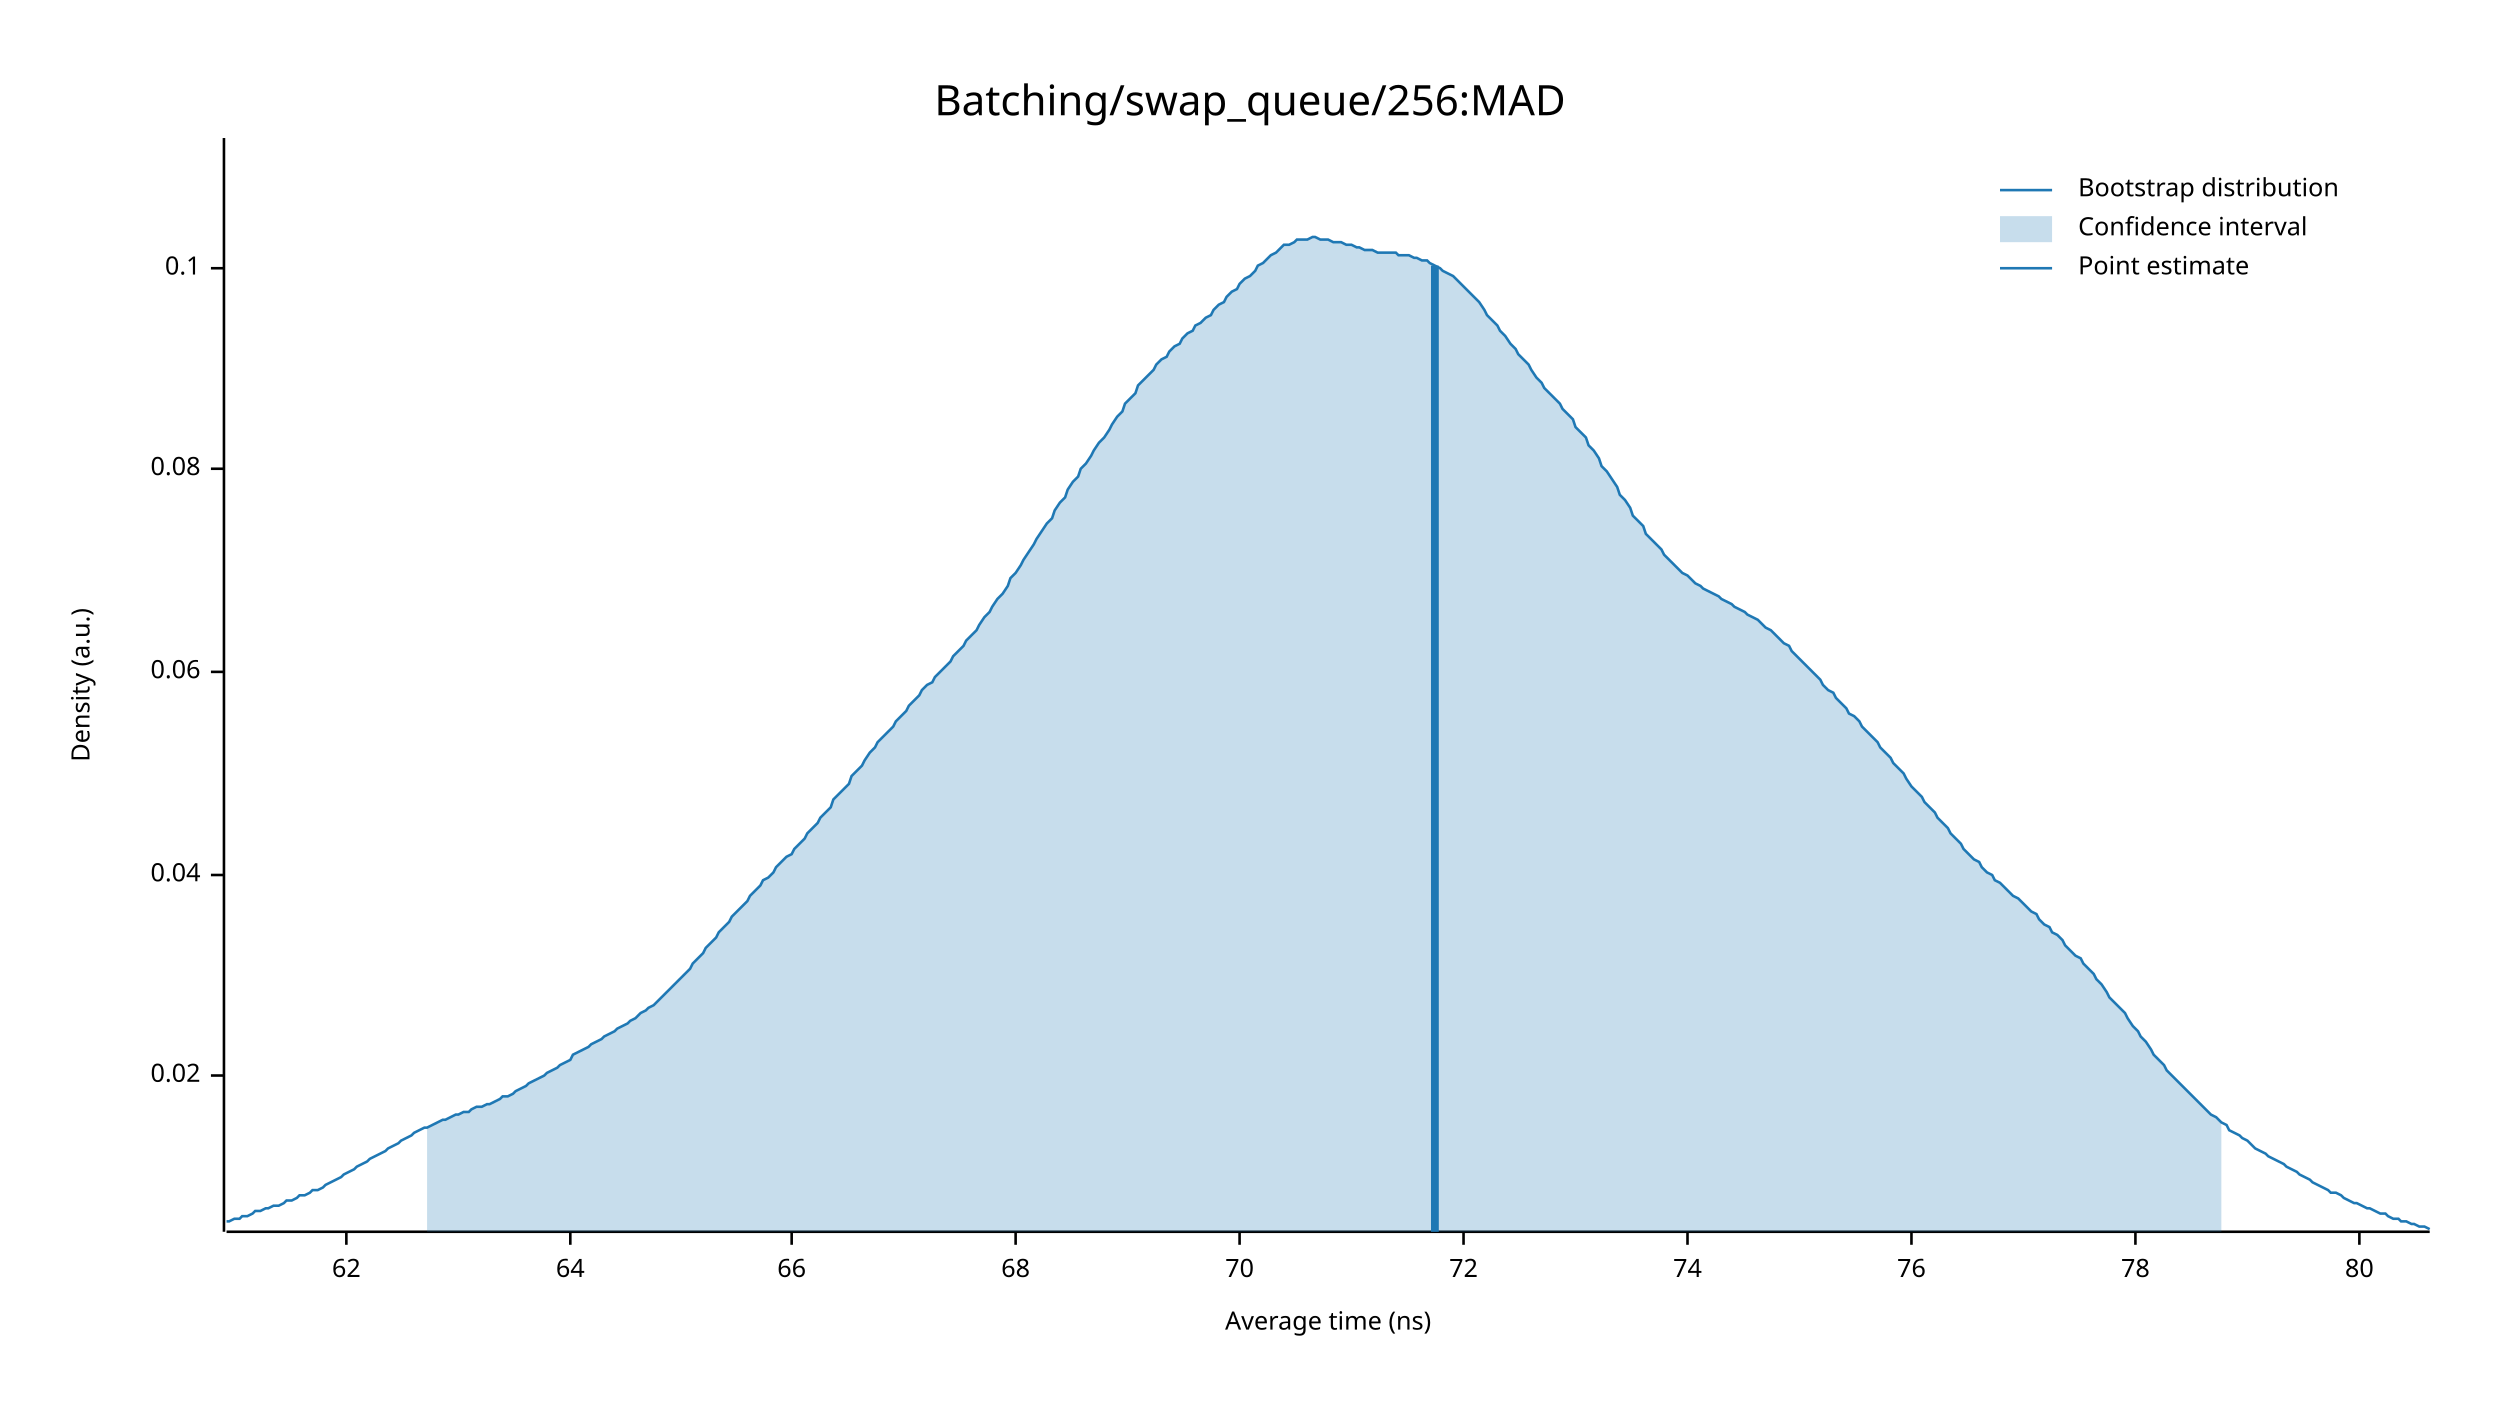
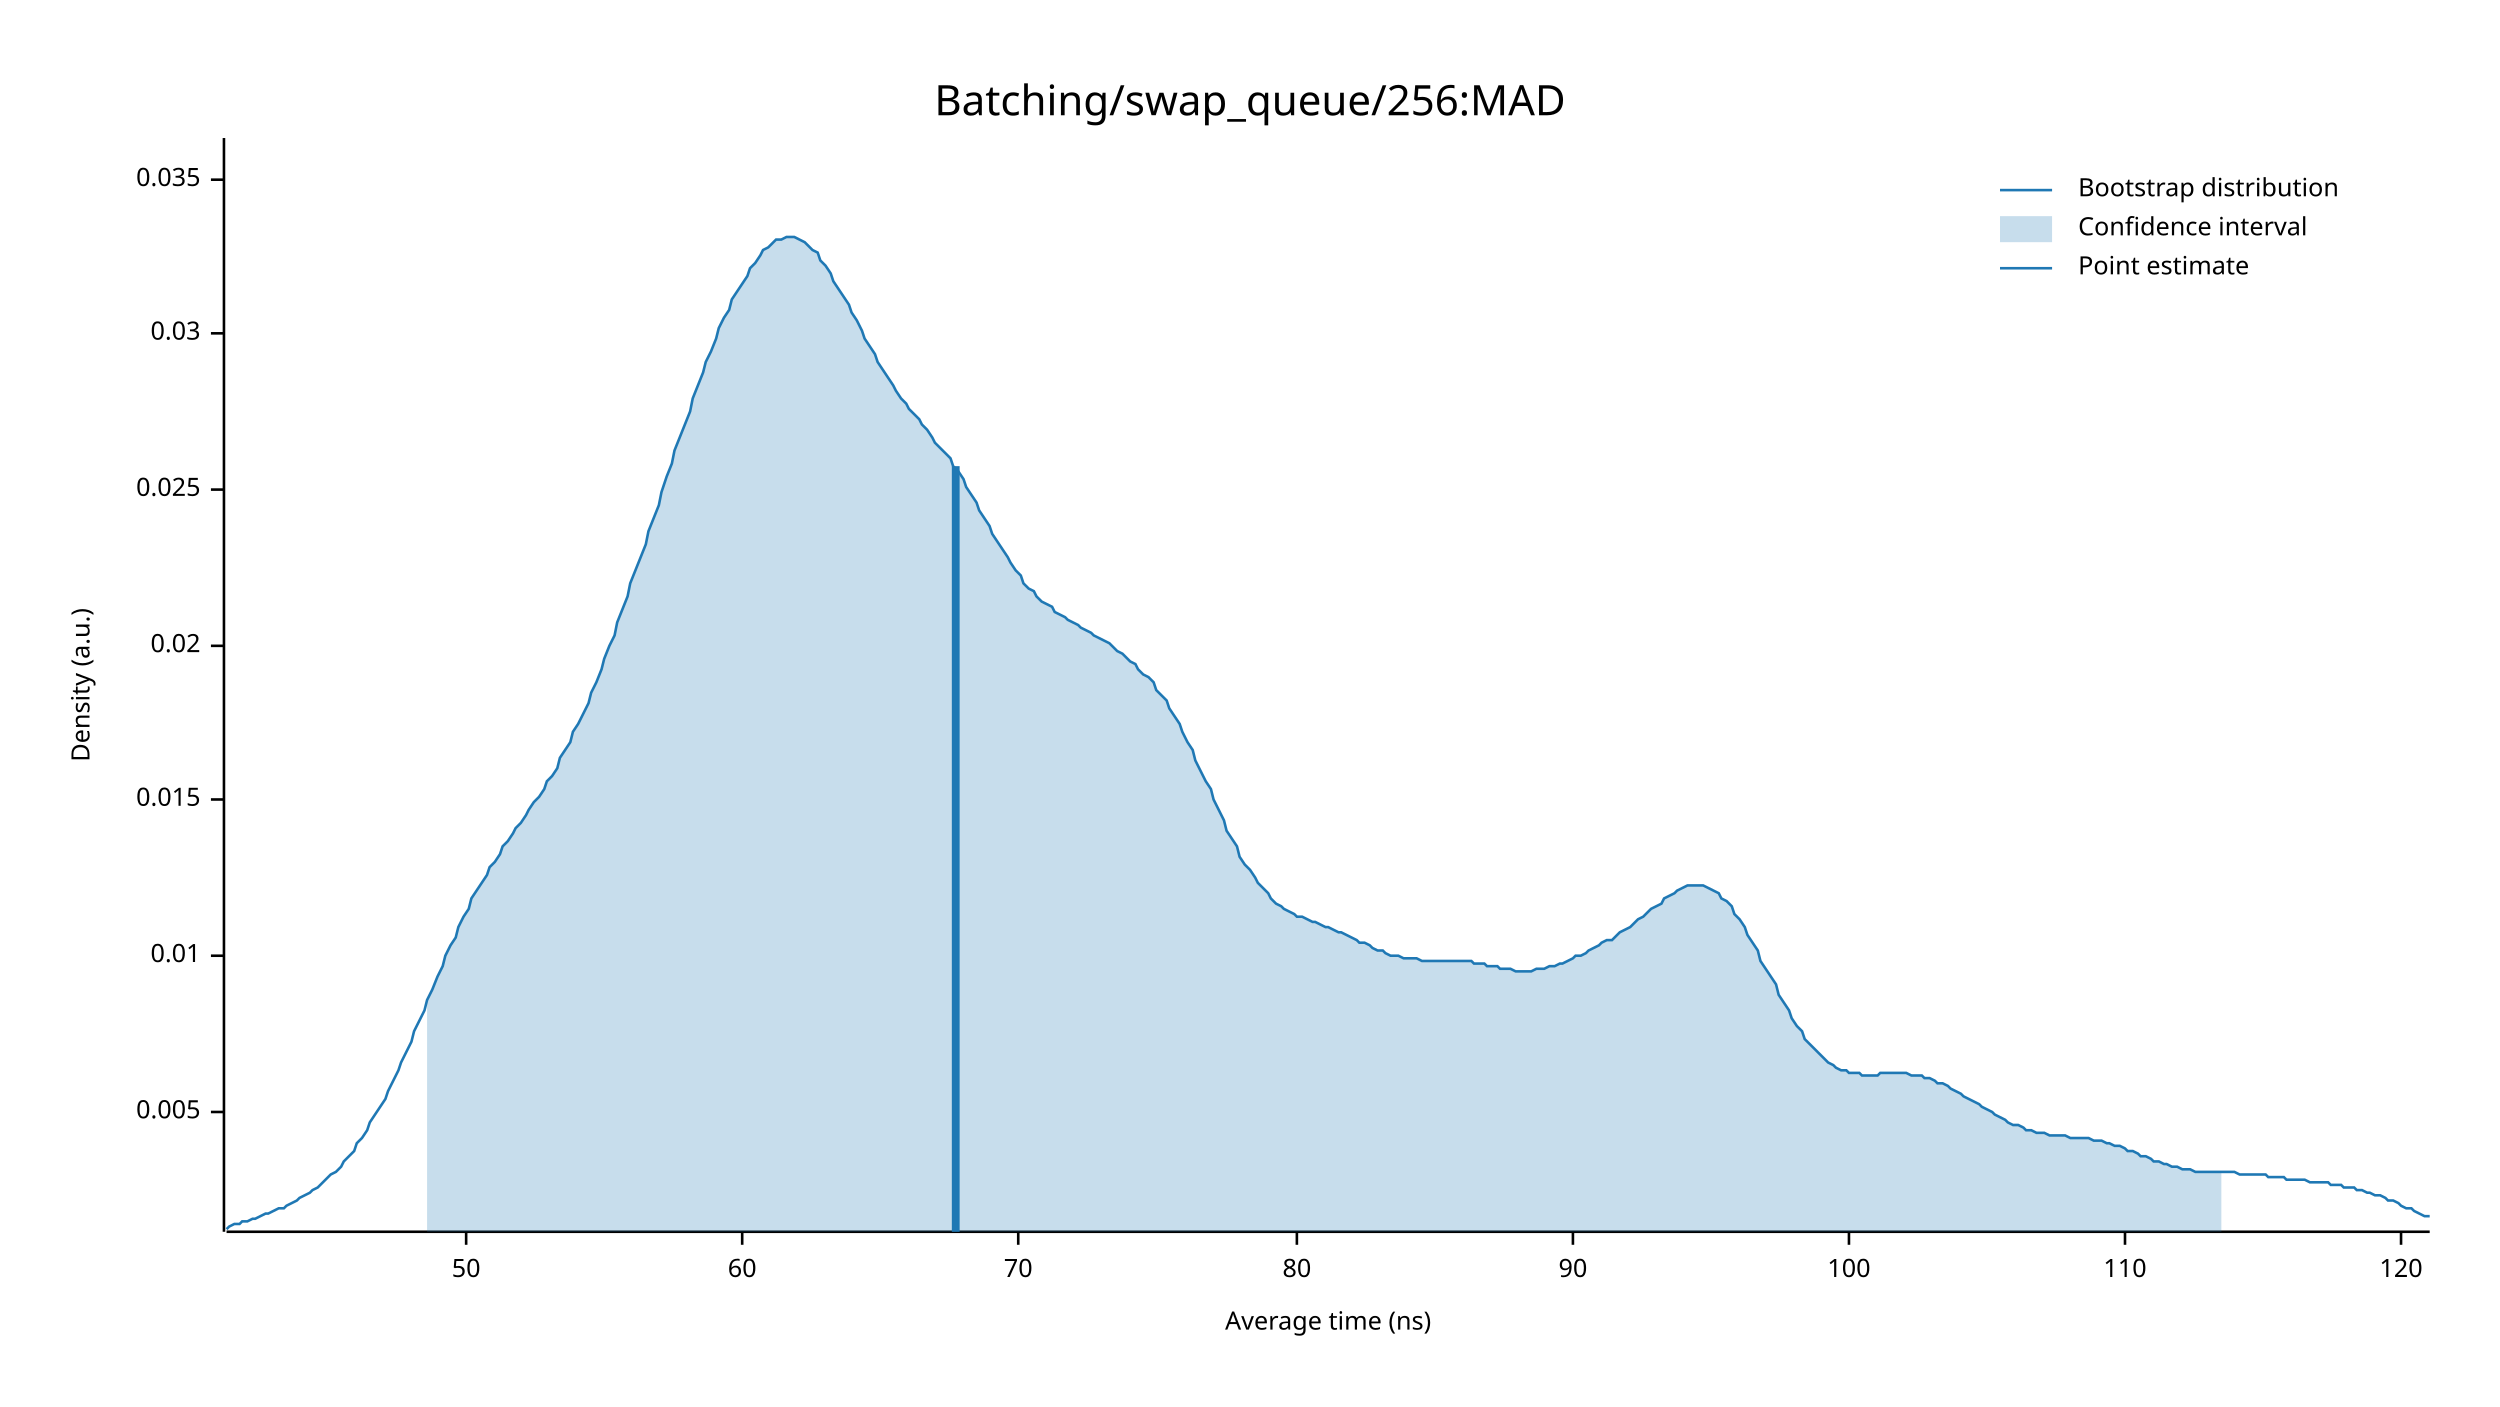
<svg xmlns="http://www.w3.org/2000/svg" width="960" height="540" viewBox="0 0 960 540">
  <text x="480" y="32" dy="0.76em" text-anchor="middle" font-family="sans-serif" font-size="16.129" opacity="1" fill="#000000">
Batching/swap_queue/256:MAD
</text>
  <text x="27" y="263" dy="0.76em" text-anchor="middle" font-family="sans-serif" font-size="9.677" opacity="1" fill="#000000" transform="rotate(270, 27, 263)">
Density (a.u.)
</text>
  <text x="510" y="513" dy="-0.5ex" text-anchor="middle" font-family="sans-serif" font-size="9.677" opacity="1" fill="#000000">
Average time (ns)
</text>
  <polyline fill="none" opacity="1" stroke="#000000" stroke-width="1" points="86,53 86,473 " />
-   <text x="77" y="413" dy="0.5ex" text-anchor="end" font-family="sans-serif" font-size="9.677" opacity="1" fill="#000000">
+   <text x="77" y="427" dy="0.5ex" text-anchor="end" font-family="sans-serif" font-size="9.677" opacity="1" fill="#000000">
+ 0.005
+ </text>
+   <polyline fill="none" opacity="1" stroke="#000000" stroke-width="1" points="81,427 86,427 " />
+   <text x="77" y="367" dy="0.5ex" text-anchor="end" font-family="sans-serif" font-size="9.677" opacity="1" fill="#000000">
+ 0.01
+ </text>
+   <polyline fill="none" opacity="1" stroke="#000000" stroke-width="1" points="81,367 86,367 " />
+   <text x="77" y="307" dy="0.5ex" text-anchor="end" font-family="sans-serif" font-size="9.677" opacity="1" fill="#000000">
+ 0.015
+ </text>
+   <polyline fill="none" opacity="1" stroke="#000000" stroke-width="1" points="81,307 86,307 " />
+   <text x="77" y="248" dy="0.5ex" text-anchor="end" font-family="sans-serif" font-size="9.677" opacity="1" fill="#000000">
0.02
</text>
-   <polyline fill="none" opacity="1" stroke="#000000" stroke-width="1" points="81,413 86,413 " />
-   <text x="77" y="336" dy="0.5ex" text-anchor="end" font-family="sans-serif" font-size="9.677" opacity="1" fill="#000000">
- 0.04
+   <polyline fill="none" opacity="1" stroke="#000000" stroke-width="1" points="81,248 86,248 " />
+   <text x="77" y="188" dy="0.5ex" text-anchor="end" font-family="sans-serif" font-size="9.677" opacity="1" fill="#000000">
+ 0.025
</text>
-   <polyline fill="none" opacity="1" stroke="#000000" stroke-width="1" points="81,336 86,336 " />
-   <text x="77" y="258" dy="0.5ex" text-anchor="end" font-family="sans-serif" font-size="9.677" opacity="1" fill="#000000">
- 0.06
+   <polyline fill="none" opacity="1" stroke="#000000" stroke-width="1" points="81,188 86,188 " />
+   <text x="77" y="128" dy="0.5ex" text-anchor="end" font-family="sans-serif" font-size="9.677" opacity="1" fill="#000000">
+ 0.03
</text>
-   <polyline fill="none" opacity="1" stroke="#000000" stroke-width="1" points="81,258 86,258 " />
-   <text x="77" y="180" dy="0.5ex" text-anchor="end" font-family="sans-serif" font-size="9.677" opacity="1" fill="#000000">
- 0.08
+   <polyline fill="none" opacity="1" stroke="#000000" stroke-width="1" points="81,128 86,128 " />
+   <text x="77" y="69" dy="0.5ex" text-anchor="end" font-family="sans-serif" font-size="9.677" opacity="1" fill="#000000">
+ 0.035
</text>
-   <polyline fill="none" opacity="1" stroke="#000000" stroke-width="1" points="81,180 86,180 " />
-   <text x="77" y="103" dy="0.5ex" text-anchor="end" font-family="sans-serif" font-size="9.677" opacity="1" fill="#000000">
- 0.1
+   <polyline fill="none" opacity="1" stroke="#000000" stroke-width="1" points="81,69 86,69 " />
+   <polyline fill="none" opacity="1" stroke="#000000" stroke-width="1" points="87,473 933,473 " />
+   <text x="179" y="483" dy="0.76em" text-anchor="middle" font-family="sans-serif" font-size="9.677" opacity="1" fill="#000000">
+ 50
</text>
-   <polyline fill="none" opacity="1" stroke="#000000" stroke-width="1" points="81,103 86,103 " />
-   <polyline fill="none" opacity="1" stroke="#000000" stroke-width="1" points="87,473 933,473 " />
-   <text x="133" y="483" dy="0.76em" text-anchor="middle" font-family="sans-serif" font-size="9.677" opacity="1" fill="#000000">
- 62
+   <polyline fill="none" opacity="1" stroke="#000000" stroke-width="1" points="179,473 179,478 " />
+   <text x="285" y="483" dy="0.76em" text-anchor="middle" font-family="sans-serif" font-size="9.677" opacity="1" fill="#000000">
+ 60
</text>
-   <polyline fill="none" opacity="1" stroke="#000000" stroke-width="1" points="133,473 133,478 " />
-   <text x="219" y="483" dy="0.76em" text-anchor="middle" font-family="sans-serif" font-size="9.677" opacity="1" fill="#000000">
- 64
- </text>
-   <polyline fill="none" opacity="1" stroke="#000000" stroke-width="1" points="219,473 219,478 " />
-   <text x="304" y="483" dy="0.76em" text-anchor="middle" font-family="sans-serif" font-size="9.677" opacity="1" fill="#000000">
- 66
- </text>
-   <polyline fill="none" opacity="1" stroke="#000000" stroke-width="1" points="304,473 304,478 " />
-   <text x="390" y="483" dy="0.76em" text-anchor="middle" font-family="sans-serif" font-size="9.677" opacity="1" fill="#000000">
- 68
- </text>
-   <polyline fill="none" opacity="1" stroke="#000000" stroke-width="1" points="390,473 390,478 " />
-   <text x="476" y="483" dy="0.76em" text-anchor="middle" font-family="sans-serif" font-size="9.677" opacity="1" fill="#000000">
+   <polyline fill="none" opacity="1" stroke="#000000" stroke-width="1" points="285,473 285,478 " />
+   <text x="391" y="483" dy="0.76em" text-anchor="middle" font-family="sans-serif" font-size="9.677" opacity="1" fill="#000000">
70
</text>
-   <polyline fill="none" opacity="1" stroke="#000000" stroke-width="1" points="476,473 476,478 " />
-   <text x="562" y="483" dy="0.76em" text-anchor="middle" font-family="sans-serif" font-size="9.677" opacity="1" fill="#000000">
- 72
- </text>
-   <polyline fill="none" opacity="1" stroke="#000000" stroke-width="1" points="562,473 562,478 " />
-   <text x="648" y="483" dy="0.76em" text-anchor="middle" font-family="sans-serif" font-size="9.677" opacity="1" fill="#000000">
- 74
- </text>
-   <polyline fill="none" opacity="1" stroke="#000000" stroke-width="1" points="648,473 648,478 " />
-   <text x="734" y="483" dy="0.76em" text-anchor="middle" font-family="sans-serif" font-size="9.677" opacity="1" fill="#000000">
- 76
- </text>
-   <polyline fill="none" opacity="1" stroke="#000000" stroke-width="1" points="734,473 734,478 " />
-   <text x="820" y="483" dy="0.76em" text-anchor="middle" font-family="sans-serif" font-size="9.677" opacity="1" fill="#000000">
- 78
- </text>
-   <polyline fill="none" opacity="1" stroke="#000000" stroke-width="1" points="820,473 820,478 " />
-   <text x="906" y="483" dy="0.76em" text-anchor="middle" font-family="sans-serif" font-size="9.677" opacity="1" fill="#000000">
+   <polyline fill="none" opacity="1" stroke="#000000" stroke-width="1" points="391,473 391,478 " />
+   <text x="498" y="483" dy="0.76em" text-anchor="middle" font-family="sans-serif" font-size="9.677" opacity="1" fill="#000000">
80
</text>
-   <polyline fill="none" opacity="1" stroke="#000000" stroke-width="1" points="906,473 906,478 " />
-   <polyline fill="none" opacity="1" stroke="#1F78B4" stroke-width="1" points="87,469 88,469 90,468 92,468 93,467 95,467 97,466 98,465 100,465 102,464 103,464 105,463 107,463 109,462 110,461 112,461 114,460 115,459 117,459 119,458 120,457 122,457 124,456 125,455 127,454 129,453 131,452 132,451 134,450 136,449 137,448 139,447 141,446 142,445 144,444 146,443 148,442 149,441 151,440 153,439 154,438 156,437 158,436 159,435 161,434 163,433 164,433 166,432 168,431 170,430 171,430 173,429 175,428 176,428 178,427 180,427 181,426 183,425 185,425 187,424 188,424 190,423 192,422 193,421 195,421 197,420 198,419 200,418 202,417 203,416 205,415 207,414 209,413 210,412 212,411 214,410 215,409 217,408 219,407 220,405 222,404 224,403 226,402 227,401 229,400 231,399 232,398 234,397 236,396 237,395 239,394 241,393 242,392 244,391 246,389 248,388 249,387 251,386 253,384 254,383 256,381 258,379 259,378 261,376 263,374 265,372 266,370 268,368 270,366 271,364 273,362 275,360 276,358 278,356 280,354 281,352 283,350 285,348 287,346 288,344 290,342 292,340 293,338 295,337 297,335 298,333 300,331 302,329 304,328 305,326 307,324 309,322 310,320 312,318 314,316 315,314 317,312 319,310 320,307 322,305 324,303 326,301 327,298 329,296 331,294 332,292 334,289 336,287 337,285 339,283 341,281 343,279 344,277 346,275 348,273 349,271 351,269 353,267 354,265 356,263 358,262 359,260 361,258 363,256 365,254 366,252 368,250 370,248 371,246 373,244 375,242 376,240 378,237 380,235 381,233 383,230 385,228 387,225 388,222 390,220 392,217 393,215 395,212 397,209 398,207 400,204 402,201 404,199 405,196 407,193 409,191 410,188 412,185 414,183 415,180 417,178 419,175 420,173 422,170 424,168 426,165 427,163 429,160 431,158 432,155 434,153 436,151 437,148 439,146 441,144 443,142 444,140 446,138 448,137 449,135 451,133 453,132 454,130 456,128 458,127 459,125 461,124 463,122 465,121 466,119 468,117 470,116 471,114 473,112 475,111 476,109 478,107 480,106 482,104 483,102 485,101 487,99 488,98 490,97 492,95 493,94 495,94 497,93 498,92 500,92 502,92 504,91 505,91 507,92 509,92 510,92 512,93 514,93 515,93 517,94 519,94 521,95 522,95 524,96 526,96 527,96 529,97 531,97 532,97 534,97 536,97 537,98 539,98 541,98 543,99 544,99 546,100 548,100 549,101 551,102 553,103 554,104 556,105 558,106 560,108 561,109 563,111 565,113 566,114 568,116 570,119 571,121 573,123 575,125 576,127 578,129 580,132 582,134 583,136 585,138 587,140 588,142 590,145 592,147 593,149 595,151 597,153 599,155 600,157 602,159 604,161 605,164 607,166 609,168 610,171 612,173 614,176 615,179 617,181 619,184 621,187 622,190 624,192 626,195 627,198 629,200 631,202 632,205 634,207 636,209 638,211 639,213 641,215 643,217 644,218 646,220 648,221 649,222 651,224 653,225 654,226 656,227 658,228 660,229 661,230 663,231 665,232 666,233 668,234 670,235 671,236 673,237 675,238 676,239 678,241 680,242 682,244 683,245 685,247 687,248 688,250 690,252 692,254 693,255 695,257 697,259 699,261 700,263 702,265 704,266 705,268 707,270 709,272 710,274 712,275 714,277 715,279 717,281 719,283 721,285 722,287 724,289 726,291 727,293 729,295 731,297 732,299 734,302 736,304 738,306 739,308 741,310 743,312 744,314 746,316 748,318 749,320 751,322 753,324 754,326 756,328 758,330 760,331 761,333 763,335 765,336 766,338 768,339 770,341 771,342 773,344 775,345 777,347 778,348 780,350 782,351 783,353 785,355 787,356 788,358 790,359 792,361 793,363 795,365 797,367 799,368 800,370 802,372 804,374 805,376 807,378 809,381 810,383 812,385 814,387 816,389 817,391 819,394 821,396 822,398 824,400 826,403 827,405 829,407 831,409 832,411 834,413 836,415 838,417 839,418 841,420 843,422 844,423 846,425 848,427 849,428 851,429 853,431 855,432 856,434 858,435 860,436 861,437 863,438 865,440 866,441 868,442 870,443 871,444 873,445 875,446 877,447 878,448 880,449 882,450 883,451 885,452 887,453 888,454 890,455 892,456 894,457 895,458 897,458 899,459 900,460 902,461 904,462 905,462 907,463 909,464 910,464 912,465 914,466 916,466 917,467 919,468 921,468 922,469 924,469 926,470 927,470 929,471 931,471 933,472 " />
-   <polygon opacity="0.25" fill="#1F78B4" points="164,433 166,432 168,431 170,430 171,430 173,429 175,428 176,428 178,427 180,427 181,426 183,425 185,425 187,424 188,424 190,423 192,422 193,421 195,421 197,420 198,419 200,418 202,417 203,416 205,415 207,414 209,413 210,412 212,411 214,410 215,409 217,408 219,407 220,405 222,404 224,403 226,402 227,401 229,400 231,399 232,398 234,397 236,396 237,395 239,394 241,393 242,392 244,391 246,389 248,388 249,387 251,386 253,384 254,383 256,381 258,379 259,378 261,376 263,374 265,372 266,370 268,368 270,366 271,364 273,362 275,360 276,358 278,356 280,354 281,352 283,350 285,348 287,346 288,344 290,342 292,340 293,338 295,337 297,335 298,333 300,331 302,329 304,328 305,326 307,324 309,322 310,320 312,318 314,316 315,314 317,312 319,310 320,307 322,305 324,303 326,301 327,298 329,296 331,294 332,292 334,289 336,287 337,285 339,283 341,281 343,279 344,277 346,275 348,273 349,271 351,269 353,267 354,265 356,263 358,262 359,260 361,258 363,256 365,254 366,252 368,250 370,248 371,246 373,244 375,242 376,240 378,237 380,235 381,233 383,230 385,228 387,225 388,222 390,220 392,217 393,215 395,212 397,209 398,207 400,204 402,201 404,199 405,196 407,193 409,191 410,188 412,185 414,183 415,180 417,178 419,175 420,173 422,170 424,168 426,165 427,163 429,160 431,158 432,155 434,153 436,151 437,148 439,146 441,144 443,142 444,140 446,138 448,137 449,135 451,133 453,132 454,130 456,128 458,127 459,125 461,124 463,122 465,121 466,119 468,117 470,116 471,114 473,112 475,111 476,109 478,107 480,106 482,104 483,102 485,101 487,99 488,98 490,97 492,95 493,94 495,94 497,93 498,92 500,92 502,92 504,91 505,91 507,92 509,92 510,92 512,93 514,93 515,93 517,94 519,94 521,95 522,95 524,96 526,96 527,96 529,97 531,97 532,97 534,97 536,97 537,98 539,98 541,98 543,99 544,99 546,100 548,100 549,101 551,102 553,103 554,104 556,105 558,106 560,108 561,109 563,111 565,113 566,114 568,116 570,119 571,121 573,123 575,125 576,127 578,129 580,132 582,134 583,136 585,138 587,140 588,142 590,145 592,147 593,149 595,151 597,153 599,155 600,157 602,159 604,161 605,164 607,166 609,168 610,171 612,173 614,176 615,179 617,181 619,184 621,187 622,190 624,192 626,195 627,198 629,200 631,202 632,205 634,207 636,209 638,211 639,213 641,215 643,217 644,218 646,220 648,221 649,222 651,224 653,225 654,226 656,227 658,228 660,229 661,230 663,231 665,232 666,233 668,234 670,235 671,236 673,237 675,238 676,239 678,241 680,242 682,244 683,245 685,247 687,248 688,250 690,252 692,254 693,255 695,257 697,259 699,261 700,263 702,265 704,266 705,268 707,270 709,272 710,274 712,275 714,277 715,279 717,281 719,283 721,285 722,287 724,289 726,291 727,293 729,295 731,297 732,299 734,302 736,304 738,306 739,308 741,310 743,312 744,314 746,316 748,318 749,320 751,322 753,324 754,326 756,328 758,330 760,331 761,333 763,335 765,336 766,338 768,339 770,341 771,342 773,344 775,345 777,347 778,348 780,350 782,351 783,353 785,355 787,356 788,358 790,359 792,361 793,363 795,365 797,367 799,368 800,370 802,372 804,374 805,376 807,378 809,381 810,383 812,385 814,387 816,389 817,391 819,394 821,396 822,398 824,400 826,403 827,405 829,407 831,409 832,411 834,413 836,415 838,417 839,418 841,420 843,422 844,423 846,425 848,427 849,428 851,429 853,431 853,473 164,473 " />
-   <polyline fill="none" opacity="1" stroke="#1F78B4" stroke-width="3" points="551,473 551,102 " />
+   <polyline fill="none" opacity="1" stroke="#000000" stroke-width="1" points="498,473 498,478 " />
+   <text x="604" y="483" dy="0.76em" text-anchor="middle" font-family="sans-serif" font-size="9.677" opacity="1" fill="#000000">
+ 90
+ </text>
+   <polyline fill="none" opacity="1" stroke="#000000" stroke-width="1" points="604,473 604,478 " />
+   <text x="710" y="483" dy="0.76em" text-anchor="middle" font-family="sans-serif" font-size="9.677" opacity="1" fill="#000000">
+ 100
+ </text>
+   <polyline fill="none" opacity="1" stroke="#000000" stroke-width="1" points="710,473 710,478 " />
+   <text x="816" y="483" dy="0.76em" text-anchor="middle" font-family="sans-serif" font-size="9.677" opacity="1" fill="#000000">
+ 110
+ </text>
+   <polyline fill="none" opacity="1" stroke="#000000" stroke-width="1" points="816,473 816,478 " />
+   <text x="922" y="483" dy="0.76em" text-anchor="middle" font-family="sans-serif" font-size="9.677" opacity="1" fill="#000000">
+ 120
+ </text>
+   <polyline fill="none" opacity="1" stroke="#000000" stroke-width="1" points="922,473 922,478 " />
+   <polyline fill="none" opacity="1" stroke="#1F78B4" stroke-width="1" points="87,472 88,471 90,470 92,470 93,469 95,469 97,468 98,468 100,467 102,466 103,466 105,465 107,464 109,464 110,463 112,462 114,461 115,460 117,459 119,458 120,457 122,456 124,454 125,453 127,451 129,450 131,448 132,446 134,444 136,442 137,439 139,437 141,434 142,431 144,428 146,425 148,422 149,419 151,415 153,411 154,408 156,404 158,400 159,396 161,392 163,388 164,384 166,380 168,375 170,371 171,367 173,363 175,360 176,356 178,352 180,349 181,345 183,342 185,339 187,336 188,333 190,331 192,328 193,325 195,323 197,320 198,318 200,316 202,313 203,311 205,308 207,306 209,303 210,300 212,298 214,295 215,291 217,288 219,285 220,281 222,278 224,274 226,270 227,266 229,262 231,257 232,253 234,248 236,244 237,239 239,234 241,229 242,224 244,219 246,214 248,209 249,204 251,199 253,194 254,189 256,183 258,178 259,173 261,168 263,163 265,158 266,153 268,148 270,143 271,139 273,135 275,130 276,126 278,122 280,119 281,115 283,112 285,109 287,106 288,103 290,101 292,98 293,96 295,95 297,93 298,92 300,92 302,91 304,91 305,91 307,92 309,93 310,94 312,96 314,97 315,100 317,102 319,105 320,108 322,111 324,114 326,117 327,120 329,123 331,127 332,130 334,133 336,136 337,139 339,142 341,145 343,148 344,150 346,153 348,155 349,157 351,159 353,161 354,163 356,165 358,168 359,170 361,172 363,174 365,176 366,179 368,181 370,184 371,187 373,190 375,193 376,196 378,199 380,202 381,205 383,208 385,211 387,214 388,216 390,219 392,221 393,224 395,226 397,227 398,229 400,231 402,232 404,233 405,235 407,236 409,237 410,238 412,239 414,240 415,241 417,242 419,243 420,244 422,245 424,246 426,247 427,248 429,250 431,251 432,252 434,254 436,255 437,257 439,259 441,260 443,262 444,265 446,267 448,269 449,272 451,275 453,278 454,281 456,285 458,288 459,292 461,296 463,300 465,303 466,307 468,311 470,315 471,319 473,322 475,325 476,329 478,332 480,334 482,337 483,339 485,341 487,343 488,345 490,347 492,348 493,349 495,350 497,351 498,352 500,352 502,353 504,354 505,354 507,355 509,356 510,356 512,357 514,358 515,358 517,359 519,360 521,361 522,362 524,362 526,363 527,364 529,365 531,365 532,366 534,367 536,367 537,367 539,368 541,368 543,368 544,368 546,369 548,369 549,369 551,369 553,369 554,369 556,369 558,369 560,369 561,369 563,369 565,369 566,370 568,370 570,370 571,371 573,371 575,371 576,372 578,372 580,372 582,373 583,373 585,373 587,373 588,373 590,372 592,372 593,372 595,371 597,371 599,370 600,370 602,369 604,368 605,367 607,367 609,366 610,365 612,364 614,363 615,362 617,361 619,361 621,359 622,358 624,357 626,356 627,355 629,353 631,352 632,351 634,349 636,348 638,347 639,345 641,344 643,343 644,342 646,341 648,340 649,340 651,340 653,340 654,340 656,341 658,342 660,343 661,345 663,346 665,348 666,351 668,353 670,356 671,359 673,362 675,365 676,369 678,372 680,375 682,378 683,382 685,385 687,388 688,391 690,394 692,396 693,399 695,401 697,403 699,405 700,406 702,408 704,409 705,410 707,411 709,411 710,412 712,412 714,412 715,413 717,413 719,413 721,413 722,412 724,412 726,412 727,412 729,412 731,412 732,412 734,413 736,413 738,413 739,414 741,414 743,415 744,416 746,416 748,417 749,418 751,419 753,420 754,421 756,422 758,423 760,424 761,425 763,426 765,427 766,428 768,429 770,430 771,431 773,432 775,432 777,433 778,434 780,434 782,435 783,435 785,435 787,436 788,436 790,436 792,436 793,436 795,437 797,437 799,437 800,437 802,437 804,438 805,438 807,438 809,439 810,439 812,440 814,440 816,441 817,442 819,442 821,443 822,444 824,444 826,445 827,446 829,446 831,447 832,447 834,448 836,448 838,449 839,449 841,449 843,450 844,450 846,450 848,450 849,450 851,450 853,450 855,450 856,450 858,450 860,451 861,451 863,451 865,451 866,451 868,451 870,451 871,452 873,452 875,452 877,452 878,453 880,453 882,453 883,453 885,453 887,454 888,454 890,454 892,454 894,454 895,455 897,455 899,455 900,456 902,456 904,456 905,457 907,457 909,458 910,458 912,459 914,459 916,460 917,461 919,461 921,462 922,463 924,464 926,464 927,465 929,466 931,467 933,467 " />
+   <polygon opacity="0.25" fill="#1F78B4" points="164,384 166,380 168,375 170,371 171,367 173,363 175,360 176,356 178,352 180,349 181,345 183,342 185,339 187,336 188,333 190,331 192,328 193,325 195,323 197,320 198,318 200,316 202,313 203,311 205,308 207,306 209,303 210,300 212,298 214,295 215,291 217,288 219,285 220,281 222,278 224,274 226,270 227,266 229,262 231,257 232,253 234,248 236,244 237,239 239,234 241,229 242,224 244,219 246,214 248,209 249,204 251,199 253,194 254,189 256,183 258,178 259,173 261,168 263,163 265,158 266,153 268,148 270,143 271,139 273,135 275,130 276,126 278,122 280,119 281,115 283,112 285,109 287,106 288,103 290,101 292,98 293,96 295,95 297,93 298,92 300,92 302,91 304,91 305,91 307,92 309,93 310,94 312,96 314,97 315,100 317,102 319,105 320,108 322,111 324,114 326,117 327,120 329,123 331,127 332,130 334,133 336,136 337,139 339,142 341,145 343,148 344,150 346,153 348,155 349,157 351,159 353,161 354,163 356,165 358,168 359,170 361,172 363,174 365,176 366,179 368,181 370,184 371,187 373,190 375,193 376,196 378,199 380,202 381,205 383,208 385,211 387,214 388,216 390,219 392,221 393,224 395,226 397,227 398,229 400,231 402,232 404,233 405,235 407,236 409,237 410,238 412,239 414,240 415,241 417,242 419,243 420,244 422,245 424,246 426,247 427,248 429,250 431,251 432,252 434,254 436,255 437,257 439,259 441,260 443,262 444,265 446,267 448,269 449,272 451,275 453,278 454,281 456,285 458,288 459,292 461,296 463,300 465,303 466,307 468,311 470,315 471,319 473,322 475,325 476,329 478,332 480,334 482,337 483,339 485,341 487,343 488,345 490,347 492,348 493,349 495,350 497,351 498,352 500,352 502,353 504,354 505,354 507,355 509,356 510,356 512,357 514,358 515,358 517,359 519,360 521,361 522,362 524,362 526,363 527,364 529,365 531,365 532,366 534,367 536,367 537,367 539,368 541,368 543,368 544,368 546,369 548,369 549,369 551,369 553,369 554,369 556,369 558,369 560,369 561,369 563,369 565,369 566,370 568,370 570,370 571,371 573,371 575,371 576,372 578,372 580,372 582,373 583,373 585,373 587,373 588,373 590,372 592,372 593,372 595,371 597,371 599,370 600,370 602,369 604,368 605,367 607,367 609,366 610,365 612,364 614,363 615,362 617,361 619,361 621,359 622,358 624,357 626,356 627,355 629,353 631,352 632,351 634,349 636,348 638,347 639,345 641,344 643,343 644,342 646,341 648,340 649,340 651,340 653,340 654,340 656,341 658,342 660,343 661,345 663,346 665,348 666,351 668,353 670,356 671,359 673,362 675,365 676,369 678,372 680,375 682,378 683,382 685,385 687,388 688,391 690,394 692,396 693,399 695,401 697,403 699,405 700,406 702,408 704,409 705,410 707,411 709,411 710,412 712,412 714,412 715,413 717,413 719,413 721,413 722,412 724,412 726,412 727,412 729,412 731,412 732,412 734,413 736,413 738,413 739,414 741,414 743,415 744,416 746,416 748,417 749,418 751,419 753,420 754,421 756,422 758,423 760,424 761,425 763,426 765,427 766,428 768,429 770,430 771,431 773,432 775,432 777,433 778,434 780,434 782,435 783,435 785,435 787,436 788,436 790,436 792,436 793,436 795,437 797,437 799,437 800,437 802,437 804,438 805,438 807,438 809,439 810,439 812,440 814,440 816,441 817,442 819,442 821,443 822,444 824,444 826,445 827,446 829,446 831,447 832,447 834,448 836,448 838,449 839,449 841,449 843,450 844,450 846,450 848,450 849,450 851,450 853,450 853,473 164,473 " />
+   <polyline fill="none" opacity="1" stroke="#1F78B4" stroke-width="3" points="367,473 367,179 " />
  <text x="798" y="68" dy="0.76em" text-anchor="start" font-family="sans-serif" font-size="9.677" opacity="1" fill="#000000">
Bootstrap distribution
</text>
  <text x="798" y="83" dy="0.76em" text-anchor="start" font-family="sans-serif" font-size="9.677" opacity="1" fill="#000000">
Confidence interval
</text>
  <text x="798" y="98" dy="0.76em" text-anchor="start" font-family="sans-serif" font-size="9.677" opacity="1" fill="#000000">
Point estimate
</text>
  <polyline fill="none" opacity="1" stroke="#1F78B4" stroke-width="1" points="768,73 788,73 " />
  <rect x="768" y="83" width="20" height="10" opacity="0.25" fill="#1F78B4" stroke="none" />
  <polyline fill="none" opacity="1" stroke="#1F78B4" stroke-width="1" points="768,103 788,103 " />
</svg>
